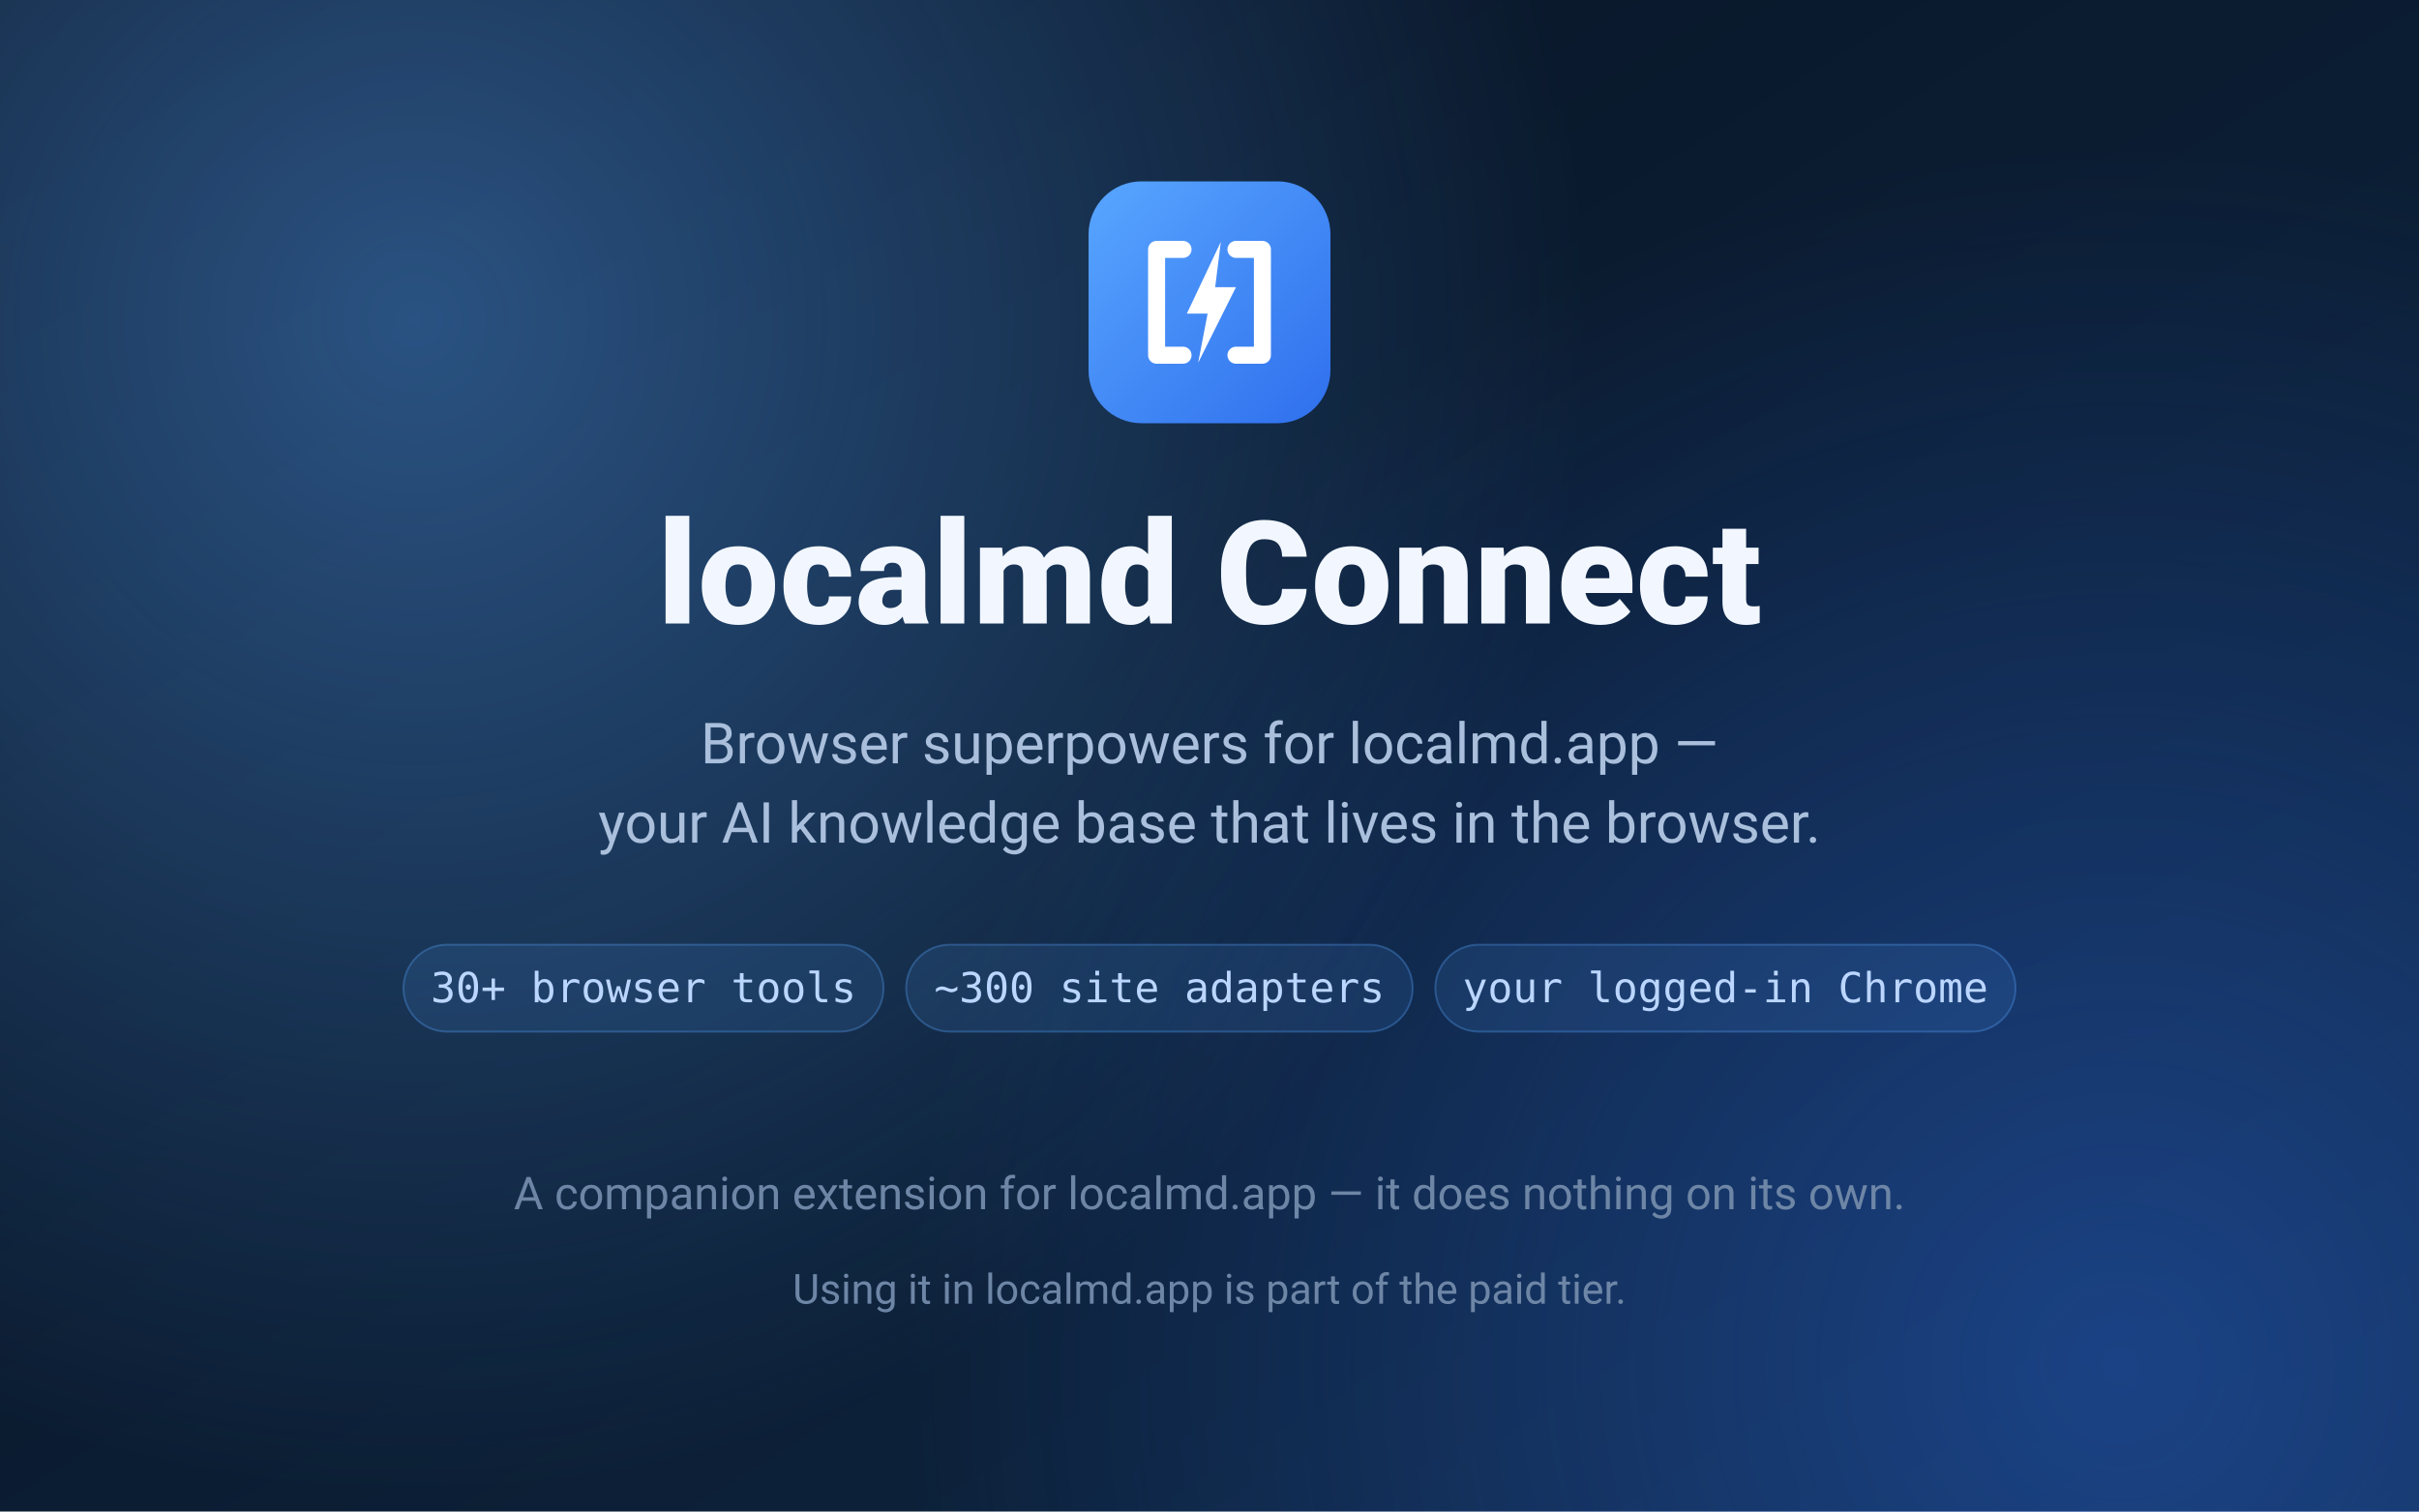
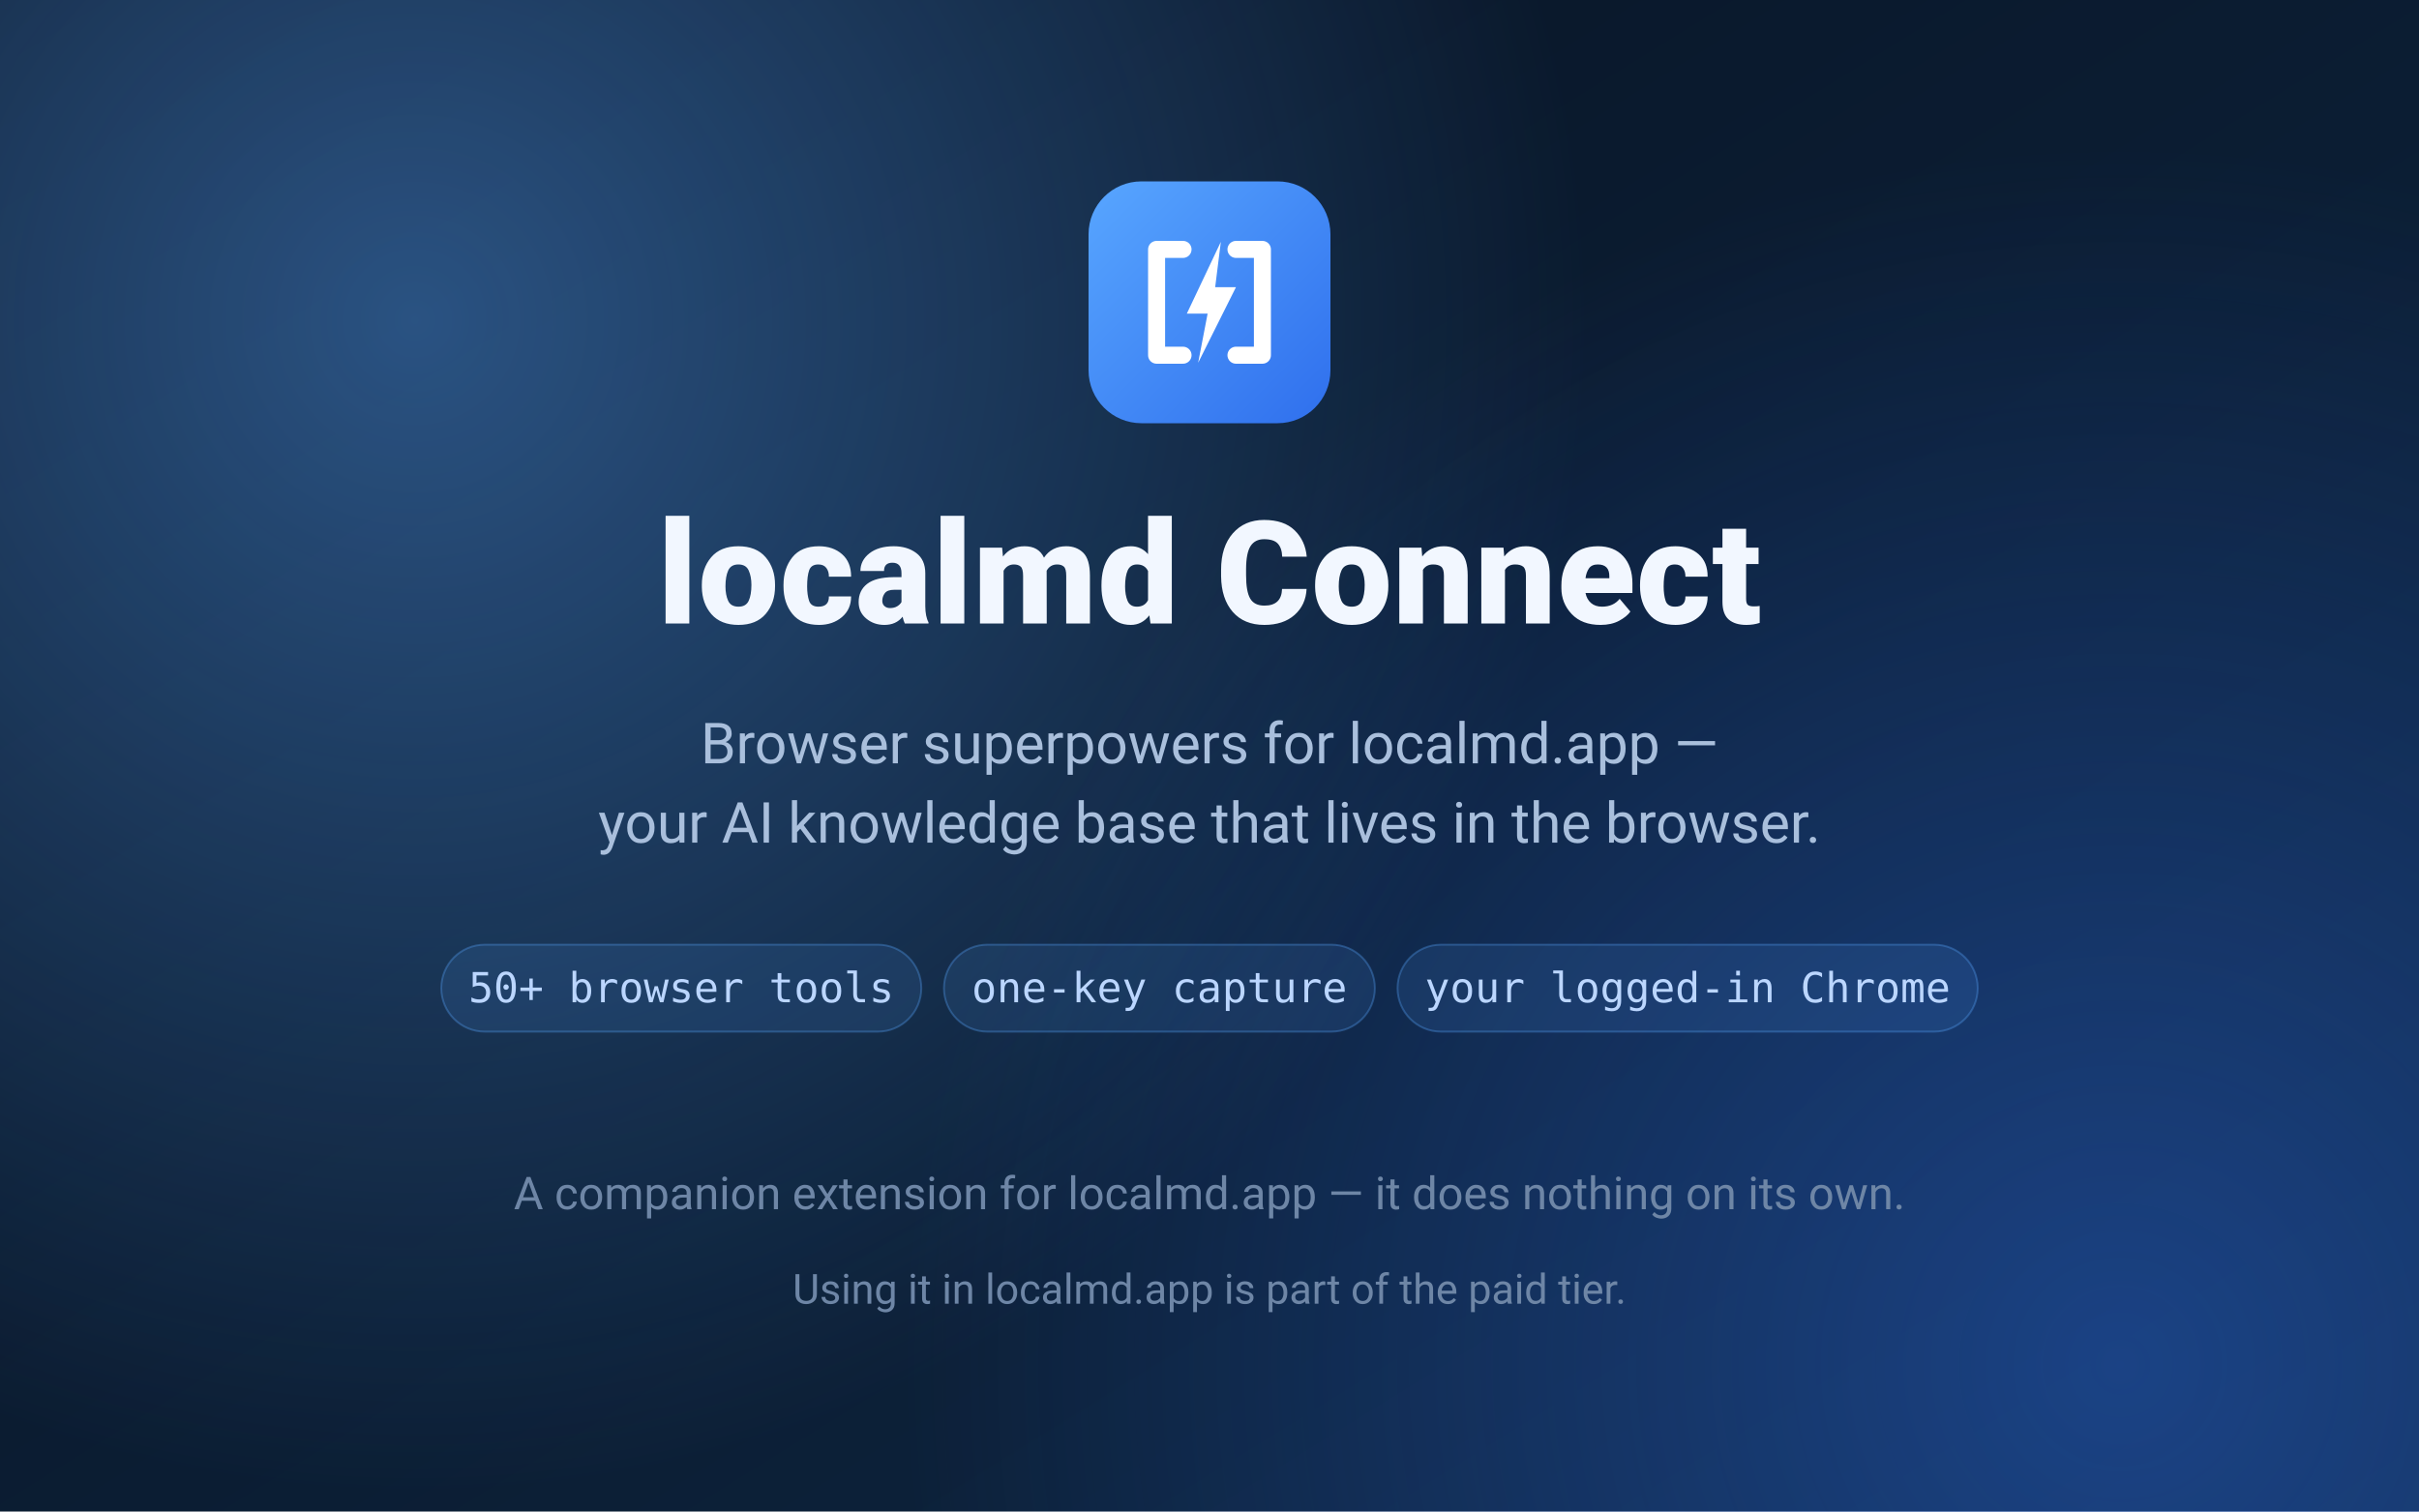
<svg xmlns="http://www.w3.org/2000/svg" width="1280" height="800" viewBox="0 0 1280 800">
  <defs>
    <linearGradient id="bg" x1="0" y1="0" x2="1" y2="1">
      <stop offset="0" stop-color="#081221" />
      <stop offset="1" stop-color="#0E2743" />
    </linearGradient>
    <linearGradient id="brand" x1="0" y1="0" x2="1" y2="1">
      <stop offset="0" stop-color="#58A6FF" />
      <stop offset="1" stop-color="#2F6FED" />
    </linearGradient>
    <radialGradient id="glowB" cx="0.5" cy="0.5" r="0.5">
      <stop offset="0" stop-color="#58A6FF" stop-opacity="0.42" />
      <stop offset="1" stop-color="#58A6FF" stop-opacity="0" />
    </radialGradient>
    <radialGradient id="glowD" cx="0.5" cy="0.5" r="0.5">
      <stop offset="0" stop-color="#2F6FED" stop-opacity="0.4" />
      <stop offset="1" stop-color="#2F6FED" stop-opacity="0" />
    </radialGradient>
  </defs>
  <rect width="1280" height="800" fill="url(#bg)" />
  <circle cx="220" cy="170" r="620" fill="url(#glowB)" />
  <circle cx="1120" cy="720" r="640" fill="url(#glowD)" />
  <g transform="translate(576 96) scale(1)">
    <rect width="128" height="128" rx="28" fill="url(#brand)" />
    <g fill="none" stroke="#fff" stroke-width="9" stroke-linecap="round" stroke-linejoin="round">
      <path d="M50 36H36v56h14" />
      <path d="M78 36h14v56H78" />
    </g>
    <path d="M70 32 L52 70 h11 L58 96 L78 56 h-11 Z" fill="#fff" />
  </g>
  <text x="640" y="330" font-family="-apple-system,'SF Pro Display','Segoe UI',Roboto,Helvetica,Arial,sans-serif" font-size="76" font-weight="800" fill="#F2F7FF" text-anchor="middle" letter-spacing="0.5" opacity="1">localmd Connect</text>
  <text x="640" y="404" font-family="-apple-system,'SF Pro Display','Segoe UI',Roboto,Helvetica,Arial,sans-serif" font-size="30" font-weight="400" fill="#A9BFDC" text-anchor="middle" letter-spacing="0" opacity="1">Browser superpowers for localmd.app —</text>
  <text x="640" y="446" font-family="-apple-system,'SF Pro Display','Segoe UI',Roboto,Helvetica,Arial,sans-serif" font-size="30" font-weight="400" fill="#A9BFDC" text-anchor="middle" letter-spacing="0" opacity="1">your AI knowledge base that lives in the browser.</text>
-   <g transform="translate(213.5 0)">
+   <g transform="translate(233.5 0)">
    <g>
      <rect x="0" y="500" width="254" height="46" rx="23" fill="rgba(88,166,255,0.12)" stroke="rgba(88,166,255,0.32)" />
-       <text x="127" y="530.48" font-family="ui-monospace,'SF Mono',Menlo,Consolas,monospace" font-size="22" font-weight="400" fill="#BBD6FF" text-anchor="middle" letter-spacing="0" opacity="1">30+ browser tools</text>
+       <text x="127" y="530.48" font-family="ui-monospace,'SF Mono',Menlo,Consolas,monospace" font-size="22" font-weight="400" fill="#BBD6FF" text-anchor="middle" letter-spacing="0" opacity="1">50+ browser tools</text>
    </g>
    <g>
-       <rect x="266" y="500" width="268" height="46" rx="23" fill="rgba(88,166,255,0.12)" stroke="rgba(88,166,255,0.32)" />
-       <text x="400" y="530.48" font-family="ui-monospace,'SF Mono',Menlo,Consolas,monospace" font-size="22" font-weight="400" fill="#BBD6FF" text-anchor="middle" letter-spacing="0" opacity="1">~300 site adapters</text>
+       <rect x="266" y="500" width="228" height="46" rx="23" fill="rgba(88,166,255,0.12)" stroke="rgba(88,166,255,0.32)" />
+       <text x="380" y="530.48" font-family="ui-monospace,'SF Mono',Menlo,Consolas,monospace" font-size="22" font-weight="400" fill="#BBD6FF" text-anchor="middle" letter-spacing="0" opacity="1">one-key capture</text>
    </g>
    <g>
-       <rect x="546" y="500" width="307" height="46" rx="23" fill="rgba(88,166,255,0.12)" stroke="rgba(88,166,255,0.32)" />
-       <text x="699.5" y="530.48" font-family="ui-monospace,'SF Mono',Menlo,Consolas,monospace" font-size="22" font-weight="400" fill="#BBD6FF" text-anchor="middle" letter-spacing="0" opacity="1">your logged-in Chrome</text>
+       <rect x="506" y="500" width="307" height="46" rx="23" fill="rgba(88,166,255,0.12)" stroke="rgba(88,166,255,0.32)" />
+       <text x="659.5" y="530.48" font-family="ui-monospace,'SF Mono',Menlo,Consolas,monospace" font-size="22" font-weight="400" fill="#BBD6FF" text-anchor="middle" letter-spacing="0" opacity="1">your logged-in Chrome</text>
    </g>
  </g>
  <text x="640" y="640" font-family="-apple-system,'SF Pro Display','Segoe UI',Roboto,Helvetica,Arial,sans-serif" font-size="24" font-weight="400" fill="#6E86A6" text-anchor="middle" letter-spacing="0" opacity="1">A companion extension for localmd.app — it does nothing on its own.</text>
  <text x="640" y="690" font-family="-apple-system,'SF Pro Display','Segoe UI',Roboto,Helvetica,Arial,sans-serif" font-size="22" font-weight="400" fill="#6E86A6" text-anchor="middle" letter-spacing="0" opacity="1">Using it in localmd.app is part of the paid tier.</text>
</svg>
